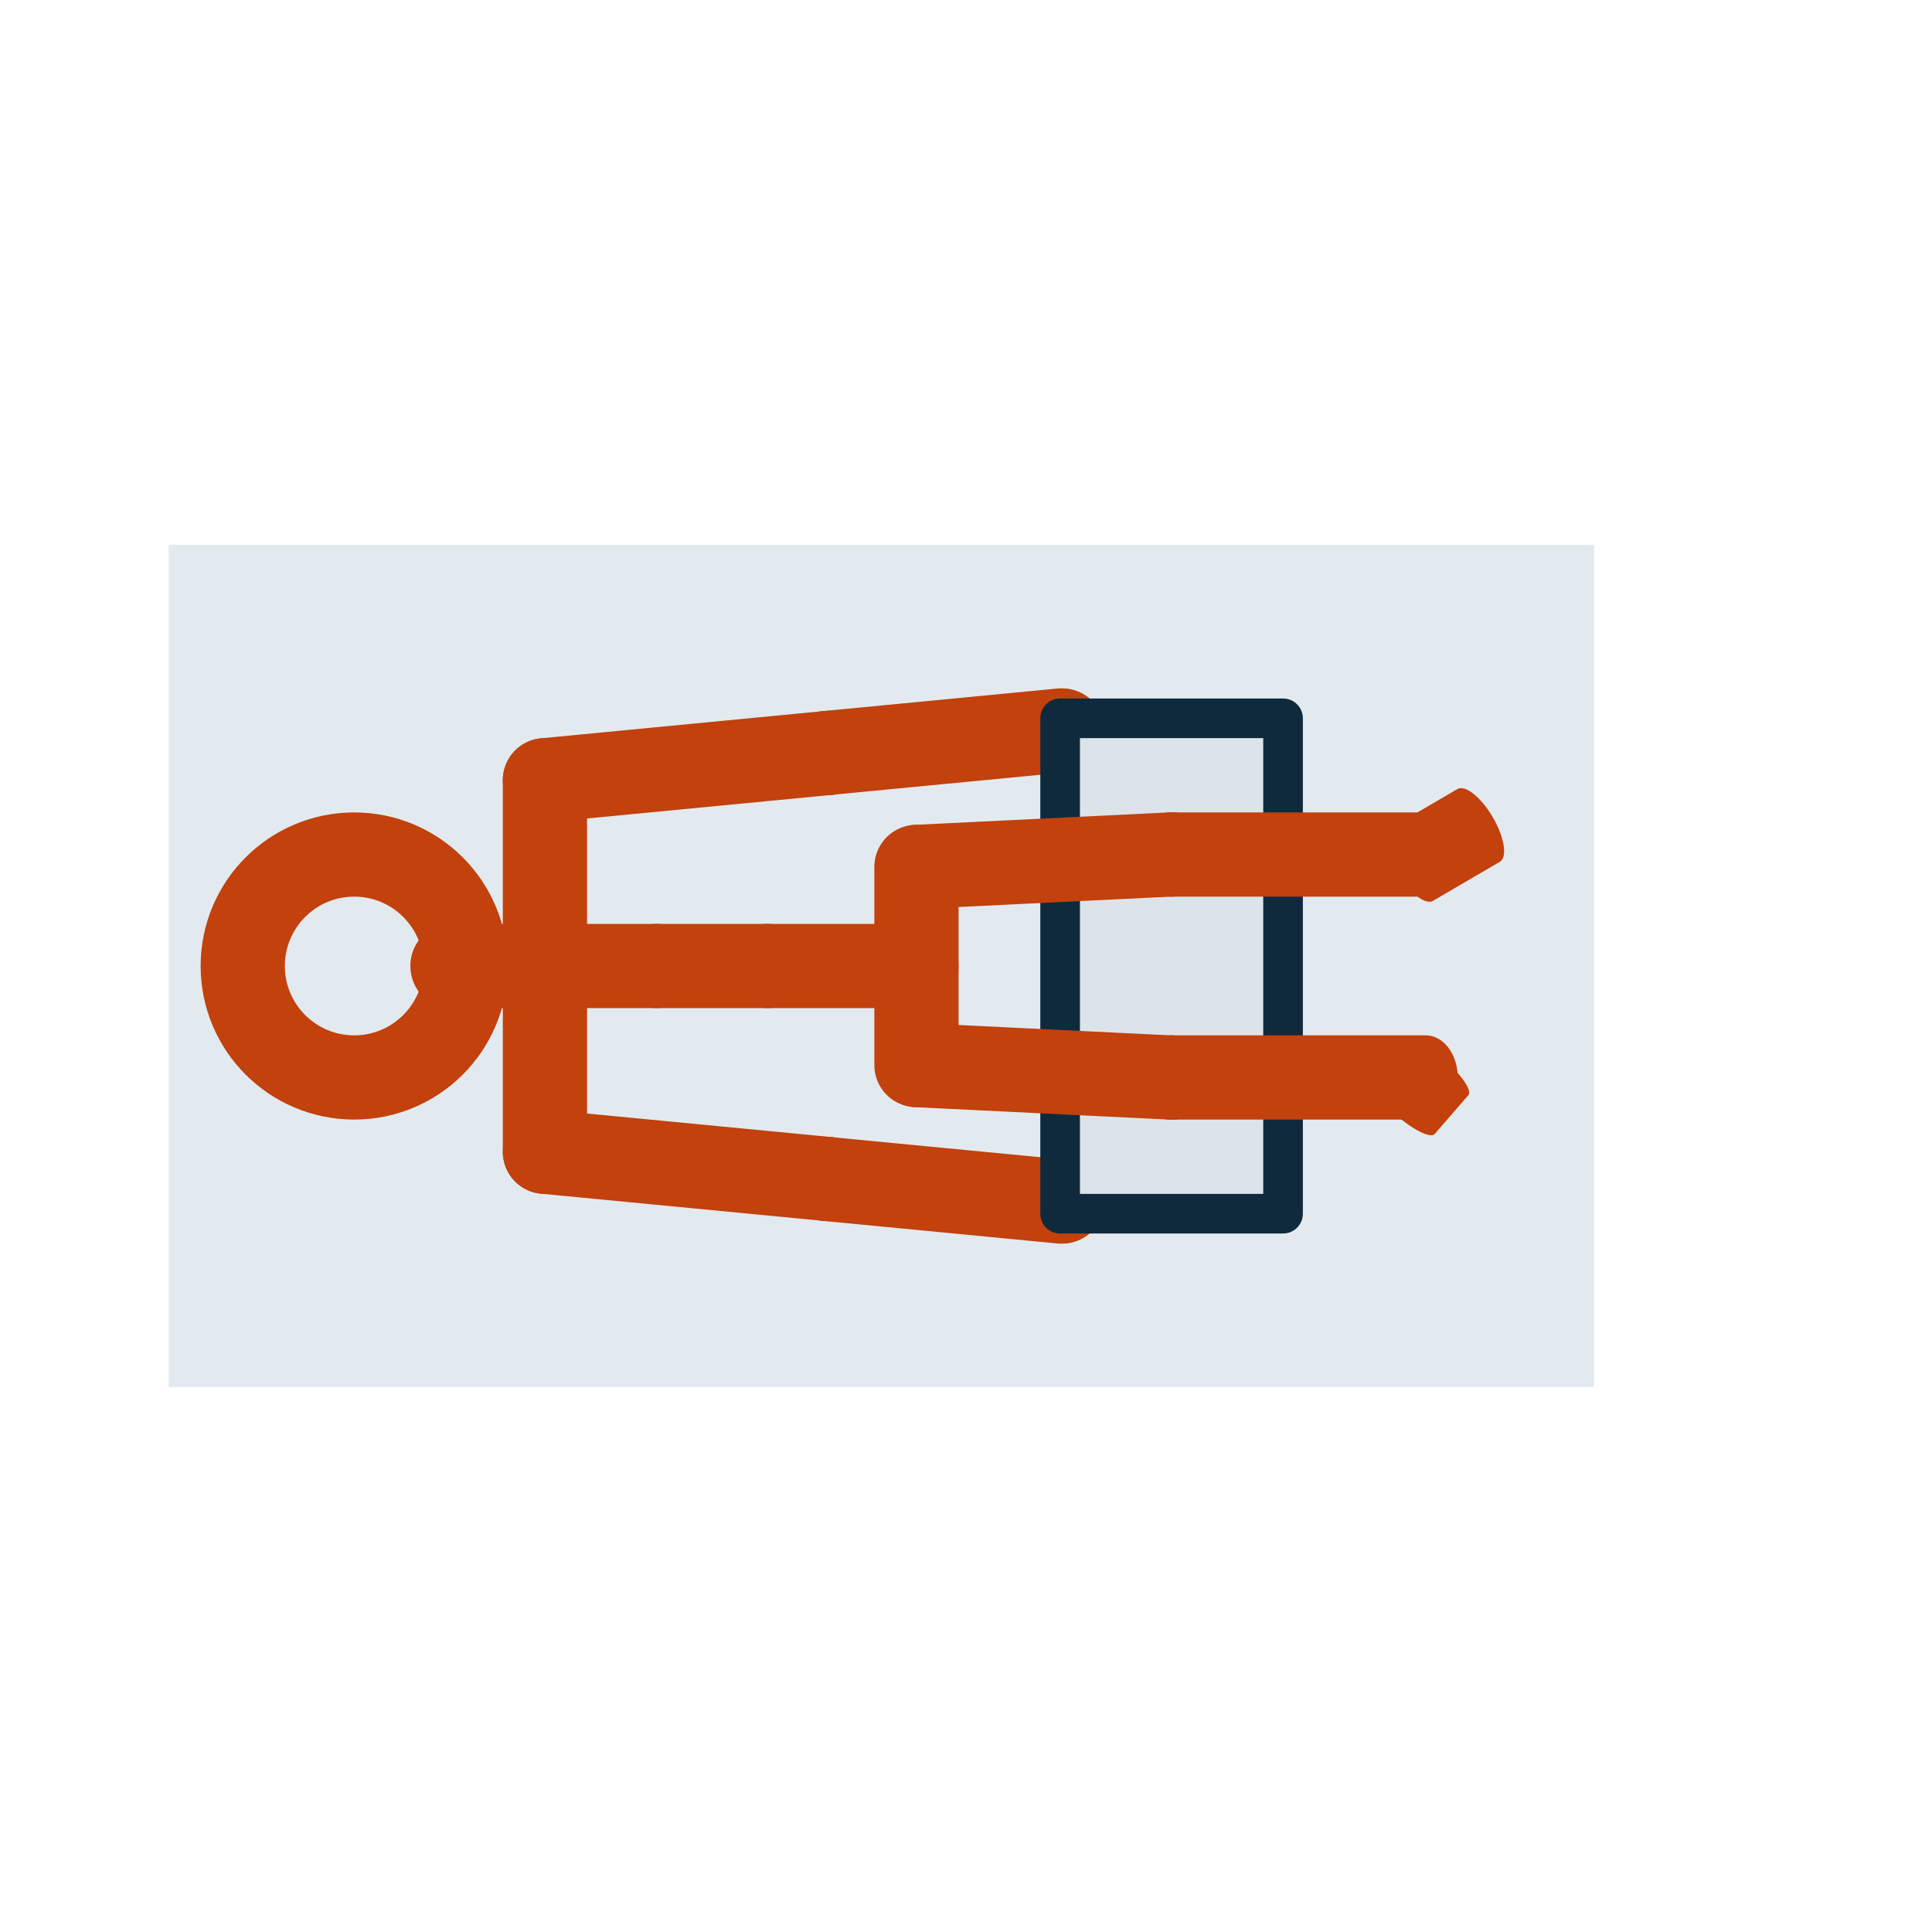
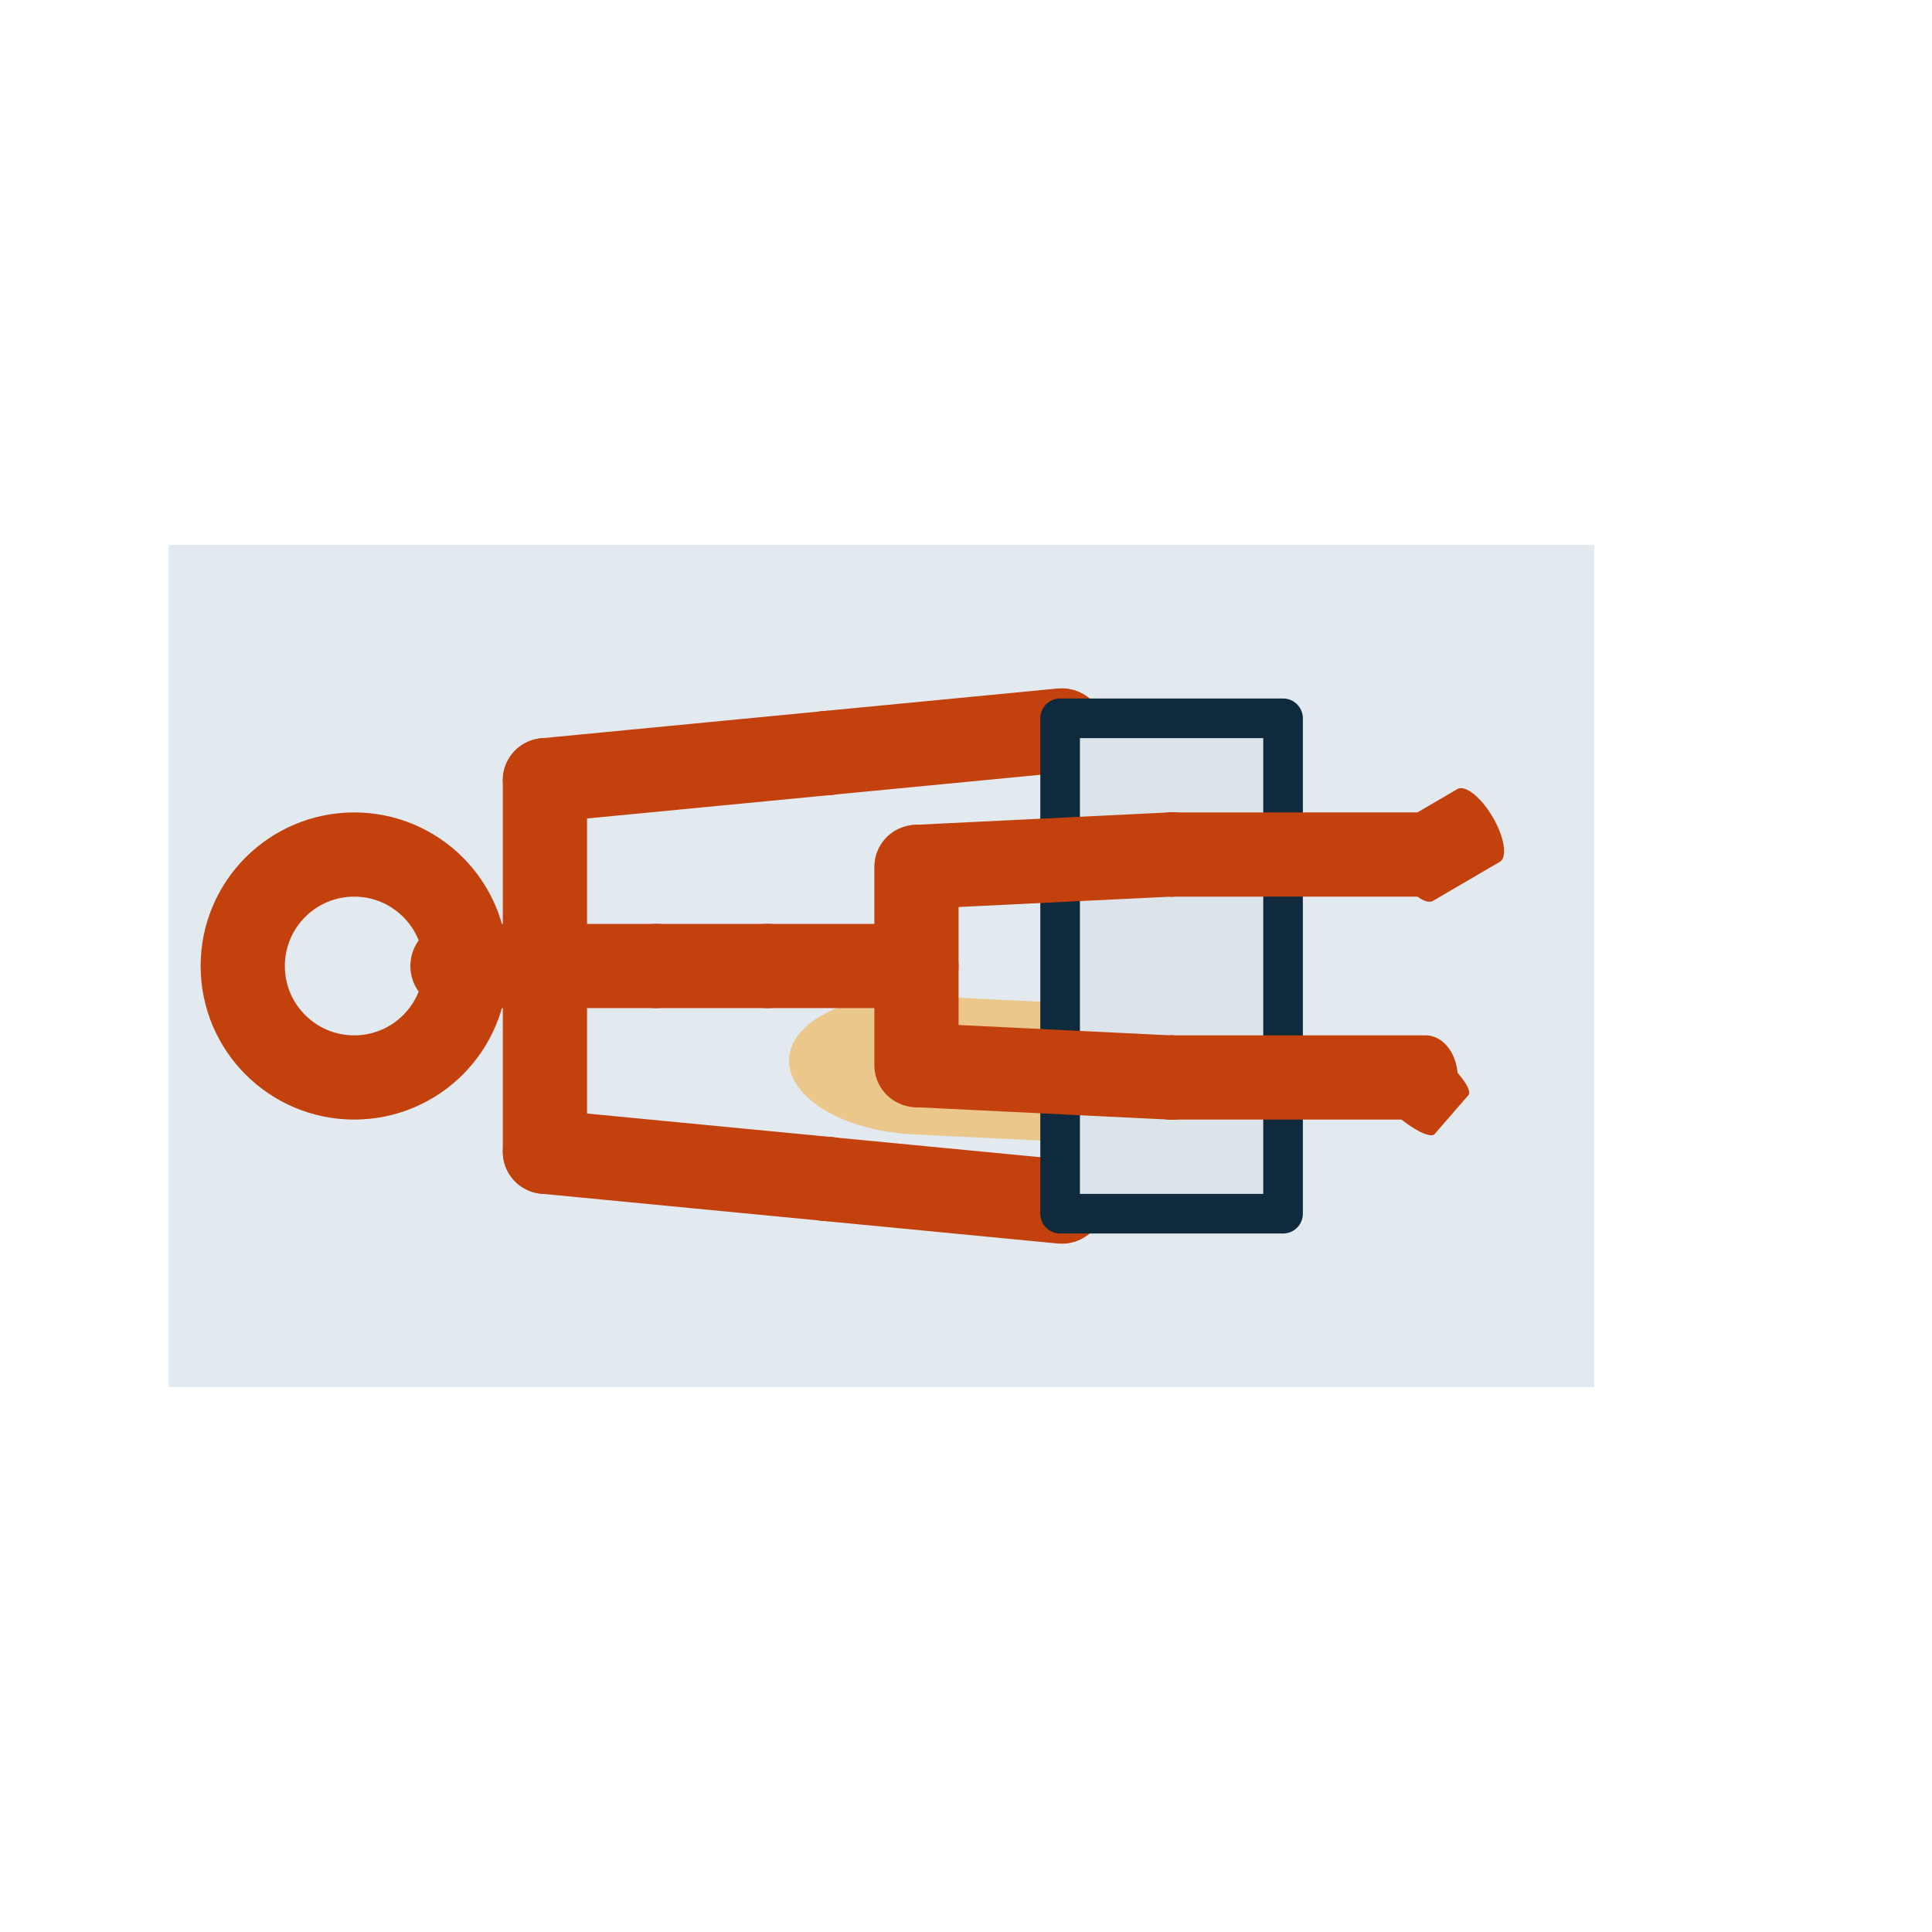
<svg xmlns="http://www.w3.org/2000/svg" class="ex ex-extension-rodilla-rodillo-top" width="64" height="64" viewBox="-7 -15 78 78" fill="none" stroke="#C2410C" stroke-width="3.4" stroke-linecap="round" stroke-linejoin="round" role="img" aria-label="Extensión de rodilla sobre rodillo — vista cenital">
  <style>
.ex-extension-rodilla-rodillo-top *{transform-box:view-box;transform-origin:0 0}
+ .ex-extension-rodilla-rodillo-top .k-glow0{transform:translate(30px,28px) rotate(-87.2deg) scale(0.56,1.03);animation:extension-rodilla-rodillo-top-glow0 7.6s linear infinite}
+ @keyframes extension-rodilla-rodillo-top-glow0{0%{transform:translate(30px,28px) rotate(-87.2deg) scale(0,1.03)}17.11%{transform:translate(30px,28px) rotate(-87.2deg) scale(0,1.03)}18.75%{transform:translate(30px,28px) rotate(-87.2deg) scale(0.56,1.03)}20.39%{transform:translate(30px,28px) rotate(-87.2deg) scale(1,1.03)}22.04%{transform:translate(30px,28px) rotate(-87.2deg) scale(0.96,1.03)}23.68%{transform:translate(30px,28px) rotate(-87.2deg) scale(0.85,1.03)}25.33%{transform:translate(30px,28px) rotate(-87.2deg) scale(0.74,1.03)}26.97%{transform:translate(30px,28px) rotate(-87.2deg) scale(0.7,1.03)}28.62%{transform:translate(30px,28px) rotate(-87.2deg) scale(0.74,1.03)}30.26%{transform:translate(30px,28px) rotate(-87.2deg) scale(0.85,1.03)}31.91%{transform:translate(30px,28px) rotate(-87.2deg) scale(0.96,1.03)}33.55%{transform:translate(30px,28px) rotate(-87.2deg) scale(1,1.03)}35.2%{transform:translate(30px,28px) rotate(-87.2deg) scale(0.56,1.03)}36.84%{transform:translate(30px,28px) rotate(-87.2deg) scale(0,1.03)}100%{transform:translate(30px,28px) rotate(-87.2deg) scale(0,1.03)}}
+ .ex-extension-rodilla-rodillo-top .k-glow1{transform:translate(30px,20px) rotate(-92.8deg) scale(0,1.03);animation:extension-rodilla-rodillo-top-glow1 7.6s linear infinite}
+ @keyframes extension-rodilla-rodillo-top-glow1{0%{transform:translate(30px,20px) rotate(-92.8deg) scale(0,1.03)}67.11%{transform:translate(30px,20px) rotate(-92.8deg) scale(0,1.03)}68.75%{transform:translate(30px,20px) rotate(-92.8deg) scale(0.56,1.03)}70.39%{transform:translate(30px,20px) rotate(-92.8deg) scale(1,1.03)}72.04%{transform:translate(30px,20px) rotate(-92.8deg) scale(0.96,1.03)}73.68%{transform:translate(30px,20px) rotate(-92.8deg) scale(0.85,1.03)}75.33%{transform:translate(30px,20px) rotate(-92.8deg) scale(0.74,1.03)}76.97%{transform:translate(30px,20px) rotate(-92.8deg) scale(0.7,1.03)}78.62%{transform:translate(30px,20px) rotate(-92.8deg) scale(0.74,1.03)}80.26%{transform:translate(30px,20px) rotate(-92.8deg) scale(0.85,1.03)}81.91%{transform:translate(30px,20px) rotate(-92.8deg) scale(0.96,1.03)}83.55%{transform:translate(30px,20px) rotate(-92.8deg) scale(1,1.03)}85.2%{transform:translate(30px,20px) rotate(-92.8deg) scale(0.56,1.03)}86.84%{transform:translate(30px,20px) rotate(-92.8deg) scale(0,1.03)}100%{transform:translate(30px,20px) rotate(-92.8deg) scale(0,1.03)}}
.ex-extension-rodilla-rodillo-top .k-pelvis{transform:translate(30px,20px) rotate(0deg)}
.ex-extension-rodilla-rodillo-top .k-spine0{transform:translate(24px,24px) rotate(-90deg)}
.ex-extension-rodilla-rodillo-top .k-spine1{transform:translate(19.5px,24px) rotate(-90deg)}
.ex-extension-rodilla-rodillo-top .k-spine2{transform:translate(15px,24px) rotate(-90deg)}
.ex-extension-rodilla-rodillo-top .k-shoulders{transform:translate(15px,16.5px) rotate(0deg)}
.ex-extension-rodilla-rodillo-top .k-fore-l{transform:translate(26.4px,15.4px) rotate(-95.5deg)}
.ex-extension-rodilla-rodillo-top .k-upper-l{transform:translate(15px,16.5px) rotate(-95.5deg)}
.ex-extension-rodilla-rodillo-top .k-upper-r{transform:translate(15px,31.5px) rotate(-84.5deg)}
.ex-extension-rodilla-rodillo-top .k-fore-r{transform:translate(26.4px,32.6px) rotate(-84.5deg)}
.ex-extension-rodilla-rodillo-top .k-hand-l{transform:translate(35.9px,14.5px)}
.ex-extension-rodilla-rodillo-top .k-hand-r{transform:translate(35.9px,33.5px)}
.ex-extension-rodilla-rodillo-top .k-elbow-l{transform:translate(26.4px,15.4px)}
.ex-extension-rodilla-rodillo-top .k-elbow-r{transform:translate(26.4px,32.6px)}
.ex-extension-rodilla-rodillo-top .k-neck{transform:translate(11.2px,24px) rotate(-90deg) scaleY(0.96)}
.ex-extension-rodilla-rodillo-top .k-o0{transform:translate(40.3px,24px)}
.ex-extension-rodilla-rodillo-top .k-thigh-l{transform:translate(30px,20px) rotate(-92.8deg) scaleY(0.77)}
.ex-extension-rodilla-rodillo-top .k-thigh-r{transform:translate(30px,28px) rotate(-87.2deg) scaleY(0.77)}
.ex-extension-rodilla-rodillo-top .k-head{transform:translate(7.3px,24px)}
- .ex-extension-rodilla-rodillo-top .k-foot-r{transform:translate(51px,28.1px) rotate(41deg) scaleY(0.26);animation:extension-rodilla-rodillo-top-foot-r 6.6s linear infinite}
- @keyframes extension-rodilla-rodillo-top-foot-r{0%{transform:translate(50px,28.1px) rotate(-59.7deg) scaleY(0.39)}5.81%{transform:translate(50px,28.1px) rotate(-59.7deg) scaleY(0.39)}7.07%{transform:translate(50px,28.1px) rotate(-59.5deg) scaleY(0.39)}8.33%{transform:translate(50.4px,28.1px) rotate(-58.6deg) scaleY(0.38)}9.6%{transform:translate(51.3px,28.1px) rotate(-55deg) scaleY(0.34)}10.86%{transform:translate(52.8px,28.1px) rotate(-45.4deg) scaleY(0.28)}12.12%{transform:translate(53.7px,28.1px) rotate(-23.5deg) scaleY(0.21)}13.38%{transform:translate(53.2px,28.1px) rotate(8.4deg) scaleY(0.2)}14.65%{transform:translate(52.1px,28.1px) rotate(29.8deg) scaleY(0.23)}15.91%{transform:translate(51.3px,28.1px) rotate(38.3deg) scaleY(0.25)}17.17%{transform:translate(51px,28.1px) rotate(40.7deg) scaleY(0.26)}18.43%{transform:translate(51px,28.1px) rotate(41deg) scaleY(0.26)}36.11%{transform:translate(51px,28.1px) rotate(41deg) scaleY(0.26)}37.37%{transform:translate(51px,28.1px) rotate(40.7deg) scaleY(0.26)}38.64%{transform:translate(51.3px,28.1px) rotate(38.3deg) scaleY(0.25)}39.9%{transform:translate(52.1px,28.1px) rotate(29.8deg) scaleY(0.23)}41.16%{transform:translate(53.2px,28.1px) rotate(8.4deg) scaleY(0.2)}42.42%{transform:translate(53.7px,28.1px) rotate(-23.5deg) scaleY(0.21)}43.69%{transform:translate(52.8px,28.1px) rotate(-45.4deg) scaleY(0.28)}44.95%{transform:translate(51.3px,28.1px) rotate(-55deg) scaleY(0.34)}46.21%{transform:translate(50.4px,28.1px) rotate(-58.6deg) scaleY(0.38)}47.47%{transform:translate(50px,28.1px) rotate(-59.5deg) scaleY(0.39)}48.74%{transform:translate(50px,28.1px) rotate(-59.7deg) scaleY(0.39)}100%{transform:translate(50px,28.1px) rotate(-59.7deg) scaleY(0.39)}}
- .ex-extension-rodilla-rodillo-top .k-foot-l{transform:translate(50px,19.9px) rotate(-120.3deg) scaleY(0.39);animation:extension-rodilla-rodillo-top-foot-l 6.6s linear infinite}
- @keyframes extension-rodilla-rodillo-top-foot-l{0%{transform:translate(50px,19.9px) rotate(-120.3deg) scaleY(0.39)}55.81%{transform:translate(50px,19.9px) rotate(-120.3deg) scaleY(0.39)}57.07%{transform:translate(50px,19.9px) rotate(-120.5deg) scaleY(0.39)}58.33%{transform:translate(50.4px,19.9px) rotate(-121.4deg) scaleY(0.38)}59.6%{transform:translate(51.3px,19.9px) rotate(-125deg) scaleY(0.34)}60.86%{transform:translate(52.8px,19.9px) rotate(-134.6deg) scaleY(0.28)}62.12%{transform:translate(53.7px,19.9px) rotate(-156.5deg) scaleY(0.21)}63.38%{transform:translate(53.2px,19.9px) rotate(-188.4deg) scaleY(0.2)}64.65%{transform:translate(52.1px,19.9px) rotate(-209.8deg) scaleY(0.23)}65.91%{transform:translate(51.3px,19.9px) rotate(-218.3deg) scaleY(0.25)}67.17%{transform:translate(51px,19.9px) rotate(-220.7deg) scaleY(0.26)}68.43%{transform:translate(51px,19.9px) rotate(-221deg) scaleY(0.26)}86.11%{transform:translate(51px,19.9px) rotate(-221deg) scaleY(0.26)}87.37%{transform:translate(51px,19.9px) rotate(-220.7deg) scaleY(0.26)}88.64%{transform:translate(51.3px,19.9px) rotate(-218.3deg) scaleY(0.25)}89.9%{transform:translate(52.1px,19.9px) rotate(-209.8deg) scaleY(0.23)}91.16%{transform:translate(53.2px,19.9px) rotate(-188.4deg) scaleY(0.2)}92.42%{transform:translate(53.7px,19.9px) rotate(-156.5deg) scaleY(0.21)}93.69%{transform:translate(52.8px,19.9px) rotate(-134.6deg) scaleY(0.28)}94.95%{transform:translate(51.3px,19.9px) rotate(-125deg) scaleY(0.34)}96.21%{transform:translate(50.4px,19.9px) rotate(-121.4deg) scaleY(0.38)}97.47%{transform:translate(50px,19.9px) rotate(-120.5deg) scaleY(0.39)}98.74%{transform:translate(50px,19.9px) rotate(-120.3deg) scaleY(0.39)}100%{transform:translate(50px,19.9px) rotate(-120.3deg) scaleY(0.39)}}
- .ex-extension-rodilla-rodillo-top .k-shin-l{transform:translate(40.3px,19.5px) rotate(-90deg) scaleY(0.76);animation:extension-rodilla-rodillo-top-shin-l 6.6s linear infinite}
- @keyframes extension-rodilla-rodillo-top-shin-l{0%{transform:translate(40.3px,19.5px) rotate(-90deg) scaleY(0.76)}55.81%{transform:translate(40.3px,19.5px) rotate(-90deg) scaleY(0.76)}57.07%{transform:translate(40.3px,19.5px) rotate(-90deg) scaleY(0.77)}58.33%{transform:translate(40.3px,19.5px) rotate(-90deg) scaleY(0.79)}59.6%{transform:translate(40.3px,19.5px) rotate(-90deg) scaleY(0.86)}60.86%{transform:translate(40.3px,19.5px) rotate(-90deg) scaleY(0.95)}62.12%{transform:translate(40.3px,19.5px) rotate(-90deg) scaleY(1)}63.38%{transform:translate(40.3px,19.5px) rotate(-90deg) scaleY(0.95)}64.65%{transform:translate(40.3px,19.5px) rotate(-90deg) scaleY(0.86)}65.91%{transform:translate(40.3px,19.5px) rotate(-90deg) scaleY(0.79)}67.17%{transform:translate(40.3px,19.5px) rotate(-90deg) scaleY(0.77)}68.43%{transform:translate(40.3px,19.5px) rotate(-90deg) scaleY(0.76)}86.11%{transform:translate(40.3px,19.5px) rotate(-90deg) scaleY(0.76)}87.37%{transform:translate(40.3px,19.5px) rotate(-90deg) scaleY(0.77)}88.64%{transform:translate(40.3px,19.5px) rotate(-90deg) scaleY(0.79)}89.9%{transform:translate(40.3px,19.5px) rotate(-90deg) scaleY(0.86)}91.16%{transform:translate(40.3px,19.5px) rotate(-90deg) scaleY(0.95)}92.42%{transform:translate(40.3px,19.5px) rotate(-90deg) scaleY(1)}93.69%{transform:translate(40.3px,19.5px) rotate(-90deg) scaleY(0.95)}94.95%{transform:translate(40.3px,19.5px) rotate(-90deg) scaleY(0.86)}96.21%{transform:translate(40.3px,19.5px) rotate(-90deg) scaleY(0.79)}97.47%{transform:translate(40.3px,19.5px) rotate(-90deg) scaleY(0.77)}98.74%{transform:translate(40.3px,19.5px) rotate(-90deg) scaleY(0.76)}100%{transform:translate(40.3px,19.5px) rotate(-90deg) scaleY(0.76)}}
- .ex-extension-rodilla-rodillo-top .k-shin-r{transform:translate(40.3px,28.5px) rotate(-90deg) scaleY(0.76);animation:extension-rodilla-rodillo-top-shin-r 6.6s linear infinite}
- @keyframes extension-rodilla-rodillo-top-shin-r{0%{transform:translate(40.3px,28.5px) rotate(-90deg) scaleY(0.76)}5.81%{transform:translate(40.3px,28.5px) rotate(-90deg) scaleY(0.76)}7.07%{transform:translate(40.3px,28.5px) rotate(-90deg) scaleY(0.77)}8.33%{transform:translate(40.3px,28.5px) rotate(-90deg) scaleY(0.79)}9.6%{transform:translate(40.3px,28.5px) rotate(-90deg) scaleY(0.86)}10.86%{transform:translate(40.3px,28.5px) rotate(-90deg) scaleY(0.95)}12.12%{transform:translate(40.3px,28.5px) rotate(-90deg) scaleY(1)}13.38%{transform:translate(40.3px,28.5px) rotate(-90deg) scaleY(0.95)}14.65%{transform:translate(40.3px,28.5px) rotate(-90deg) scaleY(0.86)}15.91%{transform:translate(40.3px,28.5px) rotate(-90deg) scaleY(0.79)}17.17%{transform:translate(40.3px,28.5px) rotate(-90deg) scaleY(0.77)}18.43%{transform:translate(40.3px,28.5px) rotate(-90deg) scaleY(0.76)}36.11%{transform:translate(40.3px,28.5px) rotate(-90deg) scaleY(0.76)}37.37%{transform:translate(40.3px,28.5px) rotate(-90deg) scaleY(0.77)}38.64%{transform:translate(40.3px,28.5px) rotate(-90deg) scaleY(0.79)}39.9%{transform:translate(40.3px,28.5px) rotate(-90deg) scaleY(0.86)}41.16%{transform:translate(40.3px,28.5px) rotate(-90deg) scaleY(0.95)}42.42%{transform:translate(40.3px,28.5px) rotate(-90deg) scaleY(1)}43.69%{transform:translate(40.3px,28.5px) rotate(-90deg) scaleY(0.95)}44.95%{transform:translate(40.3px,28.5px) rotate(-90deg) scaleY(0.86)}46.21%{transform:translate(40.3px,28.5px) rotate(-90deg) scaleY(0.79)}47.47%{transform:translate(40.3px,28.5px) rotate(-90deg) scaleY(0.77)}48.74%{transform:translate(40.3px,28.5px) rotate(-90deg) scaleY(0.76)}100%{transform:translate(40.3px,28.5px) rotate(-90deg) scaleY(0.76)}}
+ .ex-extension-rodilla-rodillo-top .k-shin-l{transform:translate(40.3px,19.5px) rotate(-90deg) scaleY(0.76);animation:extension-rodilla-rodillo-top-shin-l 7.6s linear infinite}
+ @keyframes extension-rodilla-rodillo-top-shin-l{0%{transform:translate(40.3px,19.5px) rotate(-90deg) scaleY(0.76)}55.04%{transform:translate(40.3px,19.5px) rotate(-90deg) scaleY(0.76)}56.14%{transform:translate(40.3px,19.5px) rotate(-90deg) scaleY(0.77)}57.24%{transform:translate(40.3px,19.5px) rotate(-90deg) scaleY(0.79)}58.33%{transform:translate(40.3px,19.5px) rotate(-90deg) scaleY(0.86)}59.43%{transform:translate(40.3px,19.5px) rotate(-90deg) scaleY(0.95)}60.53%{transform:translate(40.3px,19.5px) rotate(-90deg) scaleY(1)}61.62%{transform:translate(40.3px,19.5px) rotate(-90deg) scaleY(0.95)}62.72%{transform:translate(40.3px,19.5px) rotate(-90deg) scaleY(0.86)}63.82%{transform:translate(40.3px,19.5px) rotate(-90deg) scaleY(0.79)}64.91%{transform:translate(40.3px,19.5px) rotate(-90deg) scaleY(0.77)}66.01%{transform:translate(40.3px,19.5px) rotate(-90deg) scaleY(0.76)}87.94%{transform:translate(40.3px,19.5px) rotate(-90deg) scaleY(0.76)}89.04%{transform:translate(40.3px,19.5px) rotate(-90deg) scaleY(0.77)}90.13%{transform:translate(40.3px,19.5px) rotate(-90deg) scaleY(0.79)}91.23%{transform:translate(40.3px,19.5px) rotate(-90deg) scaleY(0.86)}92.32%{transform:translate(40.3px,19.5px) rotate(-90deg) scaleY(0.95)}93.42%{transform:translate(40.3px,19.5px) rotate(-90deg) scaleY(1)}94.52%{transform:translate(40.3px,19.5px) rotate(-90deg) scaleY(0.95)}95.61%{transform:translate(40.3px,19.5px) rotate(-90deg) scaleY(0.86)}96.71%{transform:translate(40.3px,19.5px) rotate(-90deg) scaleY(0.79)}97.81%{transform:translate(40.3px,19.5px) rotate(-90deg) scaleY(0.77)}98.9%{transform:translate(40.3px,19.5px) rotate(-90deg) scaleY(0.76)}100%{transform:translate(40.3px,19.5px) rotate(-90deg) scaleY(0.76)}}
+ .ex-extension-rodilla-rodillo-top .k-shin-r{transform:translate(40.3px,28.5px) rotate(-90deg) scaleY(0.76);animation:extension-rodilla-rodillo-top-shin-r 7.6s linear infinite}
+ @keyframes extension-rodilla-rodillo-top-shin-r{0%{transform:translate(40.3px,28.5px) rotate(-90deg) scaleY(0.76)}5.04%{transform:translate(40.3px,28.5px) rotate(-90deg) scaleY(0.76)}6.14%{transform:translate(40.3px,28.5px) rotate(-90deg) scaleY(0.77)}7.24%{transform:translate(40.3px,28.5px) rotate(-90deg) scaleY(0.79)}8.33%{transform:translate(40.3px,28.5px) rotate(-90deg) scaleY(0.86)}9.43%{transform:translate(40.3px,28.5px) rotate(-90deg) scaleY(0.95)}10.53%{transform:translate(40.3px,28.5px) rotate(-90deg) scaleY(1)}11.62%{transform:translate(40.3px,28.5px) rotate(-90deg) scaleY(0.95)}12.72%{transform:translate(40.3px,28.5px) rotate(-90deg) scaleY(0.86)}13.82%{transform:translate(40.3px,28.5px) rotate(-90deg) scaleY(0.79)}14.91%{transform:translate(40.3px,28.5px) rotate(-90deg) scaleY(0.77)}16.01%{transform:translate(40.3px,28.5px) rotate(-90deg) scaleY(0.76)}37.94%{transform:translate(40.3px,28.5px) rotate(-90deg) scaleY(0.76)}39.04%{transform:translate(40.3px,28.5px) rotate(-90deg) scaleY(0.77)}40.13%{transform:translate(40.3px,28.5px) rotate(-90deg) scaleY(0.79)}41.23%{transform:translate(40.3px,28.5px) rotate(-90deg) scaleY(0.86)}42.32%{transform:translate(40.3px,28.5px) rotate(-90deg) scaleY(0.95)}43.42%{transform:translate(40.3px,28.5px) rotate(-90deg) scaleY(1)}44.52%{transform:translate(40.3px,28.5px) rotate(-90deg) scaleY(0.95)}45.61%{transform:translate(40.3px,28.5px) rotate(-90deg) scaleY(0.86)}46.71%{transform:translate(40.3px,28.5px) rotate(-90deg) scaleY(0.79)}47.81%{transform:translate(40.3px,28.5px) rotate(-90deg) scaleY(0.77)}48.9%{transform:translate(40.3px,28.5px) rotate(-90deg) scaleY(0.76)}100%{transform:translate(40.3px,28.5px) rotate(-90deg) scaleY(0.76)}}
+ .ex-extension-rodilla-rodillo-top .k-foot-r{transform:translate(51px,28.1px) rotate(41deg) scaleY(0.26);animation:extension-rodilla-rodillo-top-foot-r 7.6s linear infinite}
+ @keyframes extension-rodilla-rodillo-top-foot-r{0%{transform:translate(50px,28.1px) rotate(-59.7deg) scaleY(0.39)}5.04%{transform:translate(50px,28.1px) rotate(-59.7deg) scaleY(0.39)}6.14%{transform:translate(50px,28.1px) rotate(-59.5deg) scaleY(0.39)}7.24%{transform:translate(50.4px,28.1px) rotate(-58.6deg) scaleY(0.38)}8.33%{transform:translate(51.3px,28.1px) rotate(-55deg) scaleY(0.34)}9.43%{transform:translate(52.8px,28.1px) rotate(-45.4deg) scaleY(0.28)}10.53%{transform:translate(53.7px,28.1px) rotate(-23.5deg) scaleY(0.21)}11.62%{transform:translate(53.2px,28.1px) rotate(8.4deg) scaleY(0.2)}12.72%{transform:translate(52.1px,28.1px) rotate(29.8deg) scaleY(0.23)}13.82%{transform:translate(51.3px,28.1px) rotate(38.3deg) scaleY(0.25)}14.91%{transform:translate(51px,28.1px) rotate(40.7deg) scaleY(0.26)}16.01%{transform:translate(51px,28.1px) rotate(41deg) scaleY(0.26)}37.94%{transform:translate(51px,28.1px) rotate(41deg) scaleY(0.26)}39.04%{transform:translate(51px,28.1px) rotate(40.7deg) scaleY(0.26)}40.13%{transform:translate(51.3px,28.1px) rotate(38.3deg) scaleY(0.25)}41.23%{transform:translate(52.1px,28.1px) rotate(29.8deg) scaleY(0.23)}42.32%{transform:translate(53.2px,28.1px) rotate(8.4deg) scaleY(0.2)}43.42%{transform:translate(53.7px,28.1px) rotate(-23.5deg) scaleY(0.21)}44.52%{transform:translate(52.8px,28.1px) rotate(-45.4deg) scaleY(0.28)}45.61%{transform:translate(51.3px,28.1px) rotate(-55deg) scaleY(0.34)}46.71%{transform:translate(50.4px,28.1px) rotate(-58.6deg) scaleY(0.38)}47.81%{transform:translate(50px,28.1px) rotate(-59.5deg) scaleY(0.39)}48.9%{transform:translate(50px,28.1px) rotate(-59.7deg) scaleY(0.39)}100%{transform:translate(50px,28.1px) rotate(-59.7deg) scaleY(0.39)}}
+ .ex-extension-rodilla-rodillo-top .k-foot-l{transform:translate(50px,19.9px) rotate(-120.3deg) scaleY(0.39);animation:extension-rodilla-rodillo-top-foot-l 7.6s linear infinite}
+ @keyframes extension-rodilla-rodillo-top-foot-l{0%{transform:translate(50px,19.9px) rotate(-120.3deg) scaleY(0.39)}55.04%{transform:translate(50px,19.9px) rotate(-120.3deg) scaleY(0.39)}56.14%{transform:translate(50px,19.9px) rotate(-120.5deg) scaleY(0.39)}57.24%{transform:translate(50.4px,19.9px) rotate(-121.4deg) scaleY(0.38)}58.33%{transform:translate(51.3px,19.9px) rotate(-125deg) scaleY(0.34)}59.43%{transform:translate(52.8px,19.9px) rotate(-134.6deg) scaleY(0.28)}60.53%{transform:translate(53.7px,19.9px) rotate(-156.5deg) scaleY(0.21)}61.62%{transform:translate(53.2px,19.9px) rotate(-188.4deg) scaleY(0.2)}62.72%{transform:translate(52.1px,19.9px) rotate(-209.8deg) scaleY(0.23)}63.82%{transform:translate(51.3px,19.9px) rotate(-218.3deg) scaleY(0.25)}64.91%{transform:translate(51px,19.9px) rotate(-220.7deg) scaleY(0.26)}66.01%{transform:translate(51px,19.9px) rotate(-221deg) scaleY(0.26)}87.94%{transform:translate(51px,19.9px) rotate(-221deg) scaleY(0.26)}89.04%{transform:translate(51px,19.9px) rotate(-220.7deg) scaleY(0.26)}90.13%{transform:translate(51.3px,19.9px) rotate(-218.3deg) scaleY(0.25)}91.23%{transform:translate(52.1px,19.9px) rotate(-209.8deg) scaleY(0.23)}92.32%{transform:translate(53.2px,19.9px) rotate(-188.4deg) scaleY(0.2)}93.42%{transform:translate(53.7px,19.9px) rotate(-156.5deg) scaleY(0.21)}94.52%{transform:translate(52.8px,19.9px) rotate(-134.6deg) scaleY(0.28)}95.61%{transform:translate(51.3px,19.9px) rotate(-125deg) scaleY(0.34)}96.71%{transform:translate(50.4px,19.9px) rotate(-121.4deg) scaleY(0.38)}97.81%{transform:translate(50px,19.9px) rotate(-120.5deg) scaleY(0.39)}98.9%{transform:translate(50px,19.9px) rotate(-120.3deg) scaleY(0.39)}100%{transform:translate(50px,19.9px) rotate(-120.3deg) scaleY(0.39)}}
.ex-extension-rodilla-rodillo-top .k-knee-l{transform:translate(40.3px,19.5px)}
.ex-extension-rodilla-rodillo-top .k-knee-r{transform:translate(40.3px,28.5px)}
@media (prefers-reduced-motion: reduce){.ex-extension-rodilla-rodillo-top *{animation:none !important}}
</style>
  <polygon points="-0.19,7 57.36,7 57.36,41 -0.19,41" fill="#E2EAEF" stroke="none" />
+   <line class="k-glow0" x1="0" y1="0" x2="0" y2="10" stroke="#F2A93B" stroke-opacity="0.55" stroke-width="10" />
+   <line class="k-glow1" x1="0" y1="0" x2="0" y2="10" stroke="#F2A93B" stroke-opacity="0.55" stroke-width="10" />
  <line class="k-pelvis" x1="0" y1="0" x2="0" y2="8" />
  <line class="k-spine0" x1="0" y1="0" x2="0" y2="6" />
  <line class="k-spine1" x1="0" y1="0" x2="0" y2="4.5" />
  <line class="k-spine2" x1="0" y1="0" x2="0" y2="4.5" />
  <line class="k-shoulders" x1="0" y1="0" x2="0" y2="15" />
  <line class="k-fore-l" x1="0" y1="0" x2="0" y2="9.5" />
  <line class="k-upper-l" x1="0" y1="0" x2="0" y2="11.5" />
  <line class="k-upper-r" x1="0" y1="0" x2="0" y2="11.5" />
  <line class="k-fore-r" x1="0" y1="0" x2="0" y2="9.5" />
  <circle class="k-hand-l" r="1.7" fill="#C2410C" stroke="none" />
  <circle class="k-hand-r" r="1.7" fill="#C2410C" stroke="none" />
  <circle class="k-elbow-l" r="1.7" fill="#C2410C" stroke="none" />
  <circle class="k-elbow-r" r="1.7" fill="#C2410C" stroke="none" />
  <line class="k-neck" x1="0" y1="0" x2="0" y2="4" />
  <g class="k-o0">
    <polygon points="-4.5,-10 4.5,-10 4.5,10 -4.5,10" fill="#DCE4EA" stroke="#0F2A3D" stroke-width="1.6" />
  </g>
  <line class="k-thigh-l" x1="0" y1="0" x2="0" y2="13.5" />
  <line class="k-thigh-r" x1="0" y1="0" x2="0" y2="13.5" />
  <circle class="k-head" r="4.5" />
+   <line class="k-shin-l" x1="0" y1="0" x2="0" y2="13.5" />
+   <line class="k-shin-r" x1="0" y1="0" x2="0" y2="13.5" />
  <line class="k-foot-r" x1="0" y1="0" x2="0" y2="8" />
  <line class="k-foot-l" x1="0" y1="0" x2="0" y2="8" />
-   <line class="k-shin-l" x1="0" y1="0" x2="0" y2="13.5" />
-   <line class="k-shin-r" x1="0" y1="0" x2="0" y2="13.5" />
  <circle class="k-knee-l" r="1.7" fill="#C2410C" stroke="none" />
  <circle class="k-knee-r" r="1.7" fill="#C2410C" stroke="none" />
</svg>
